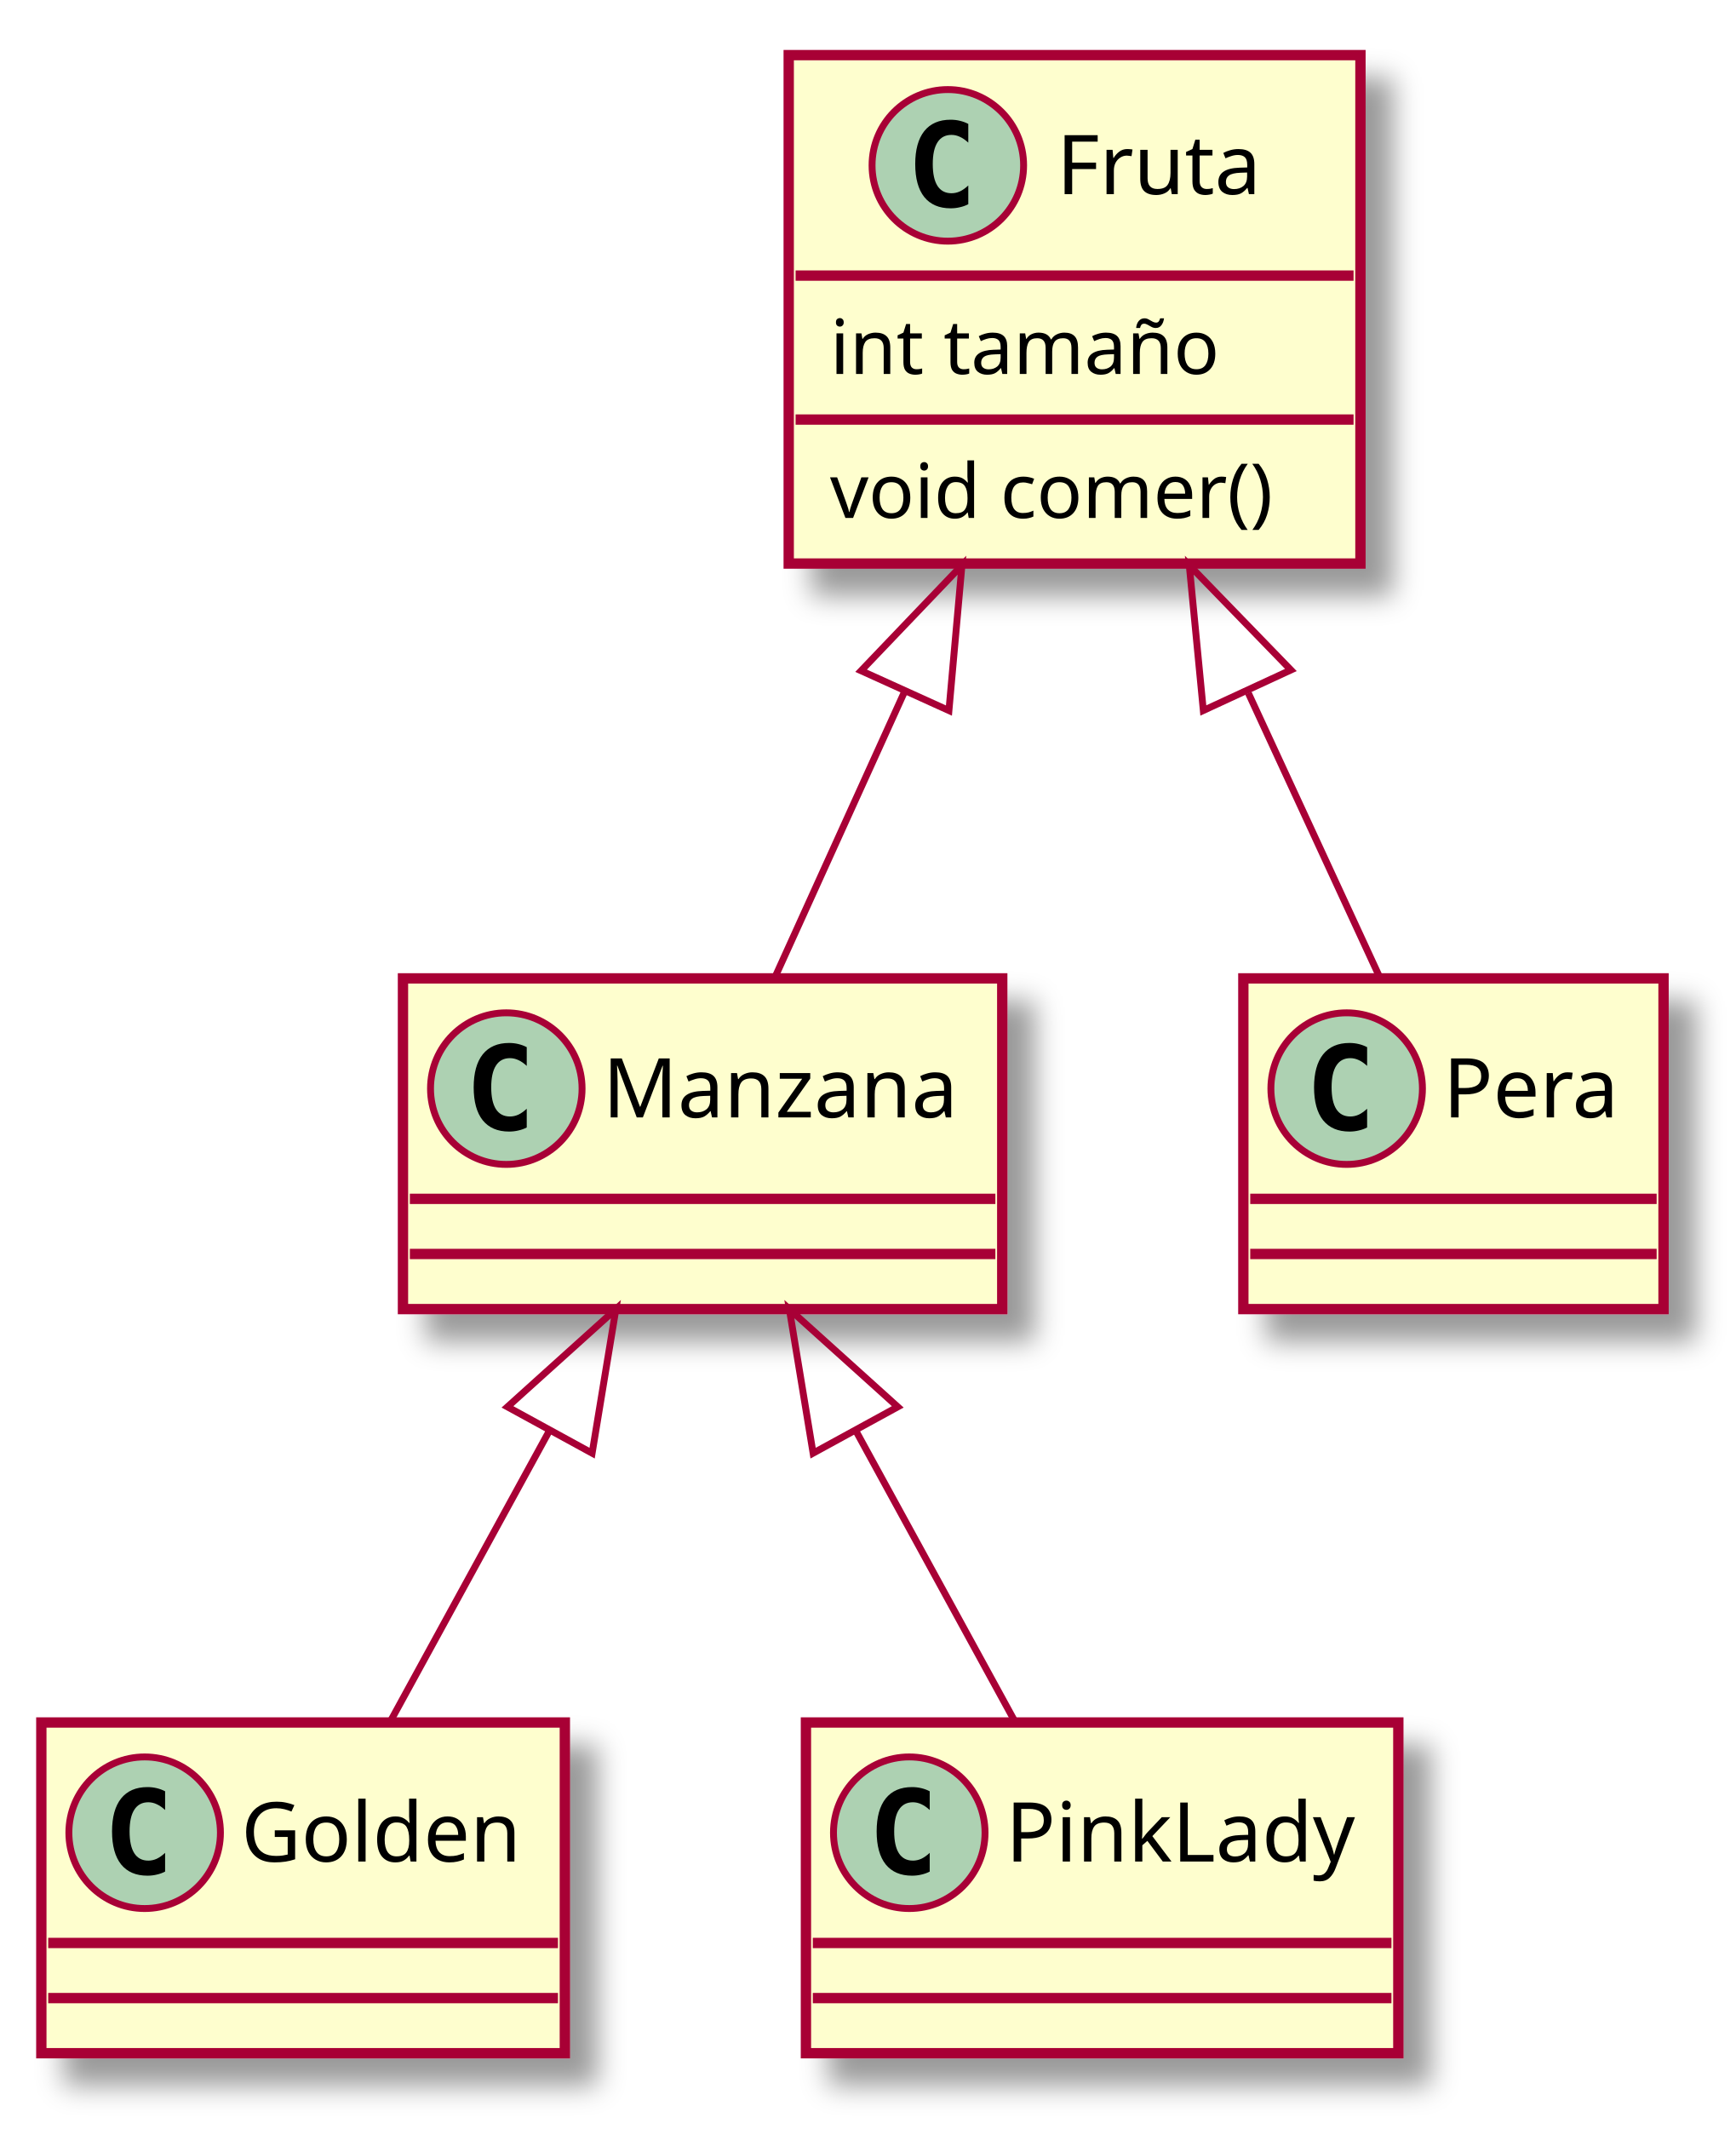
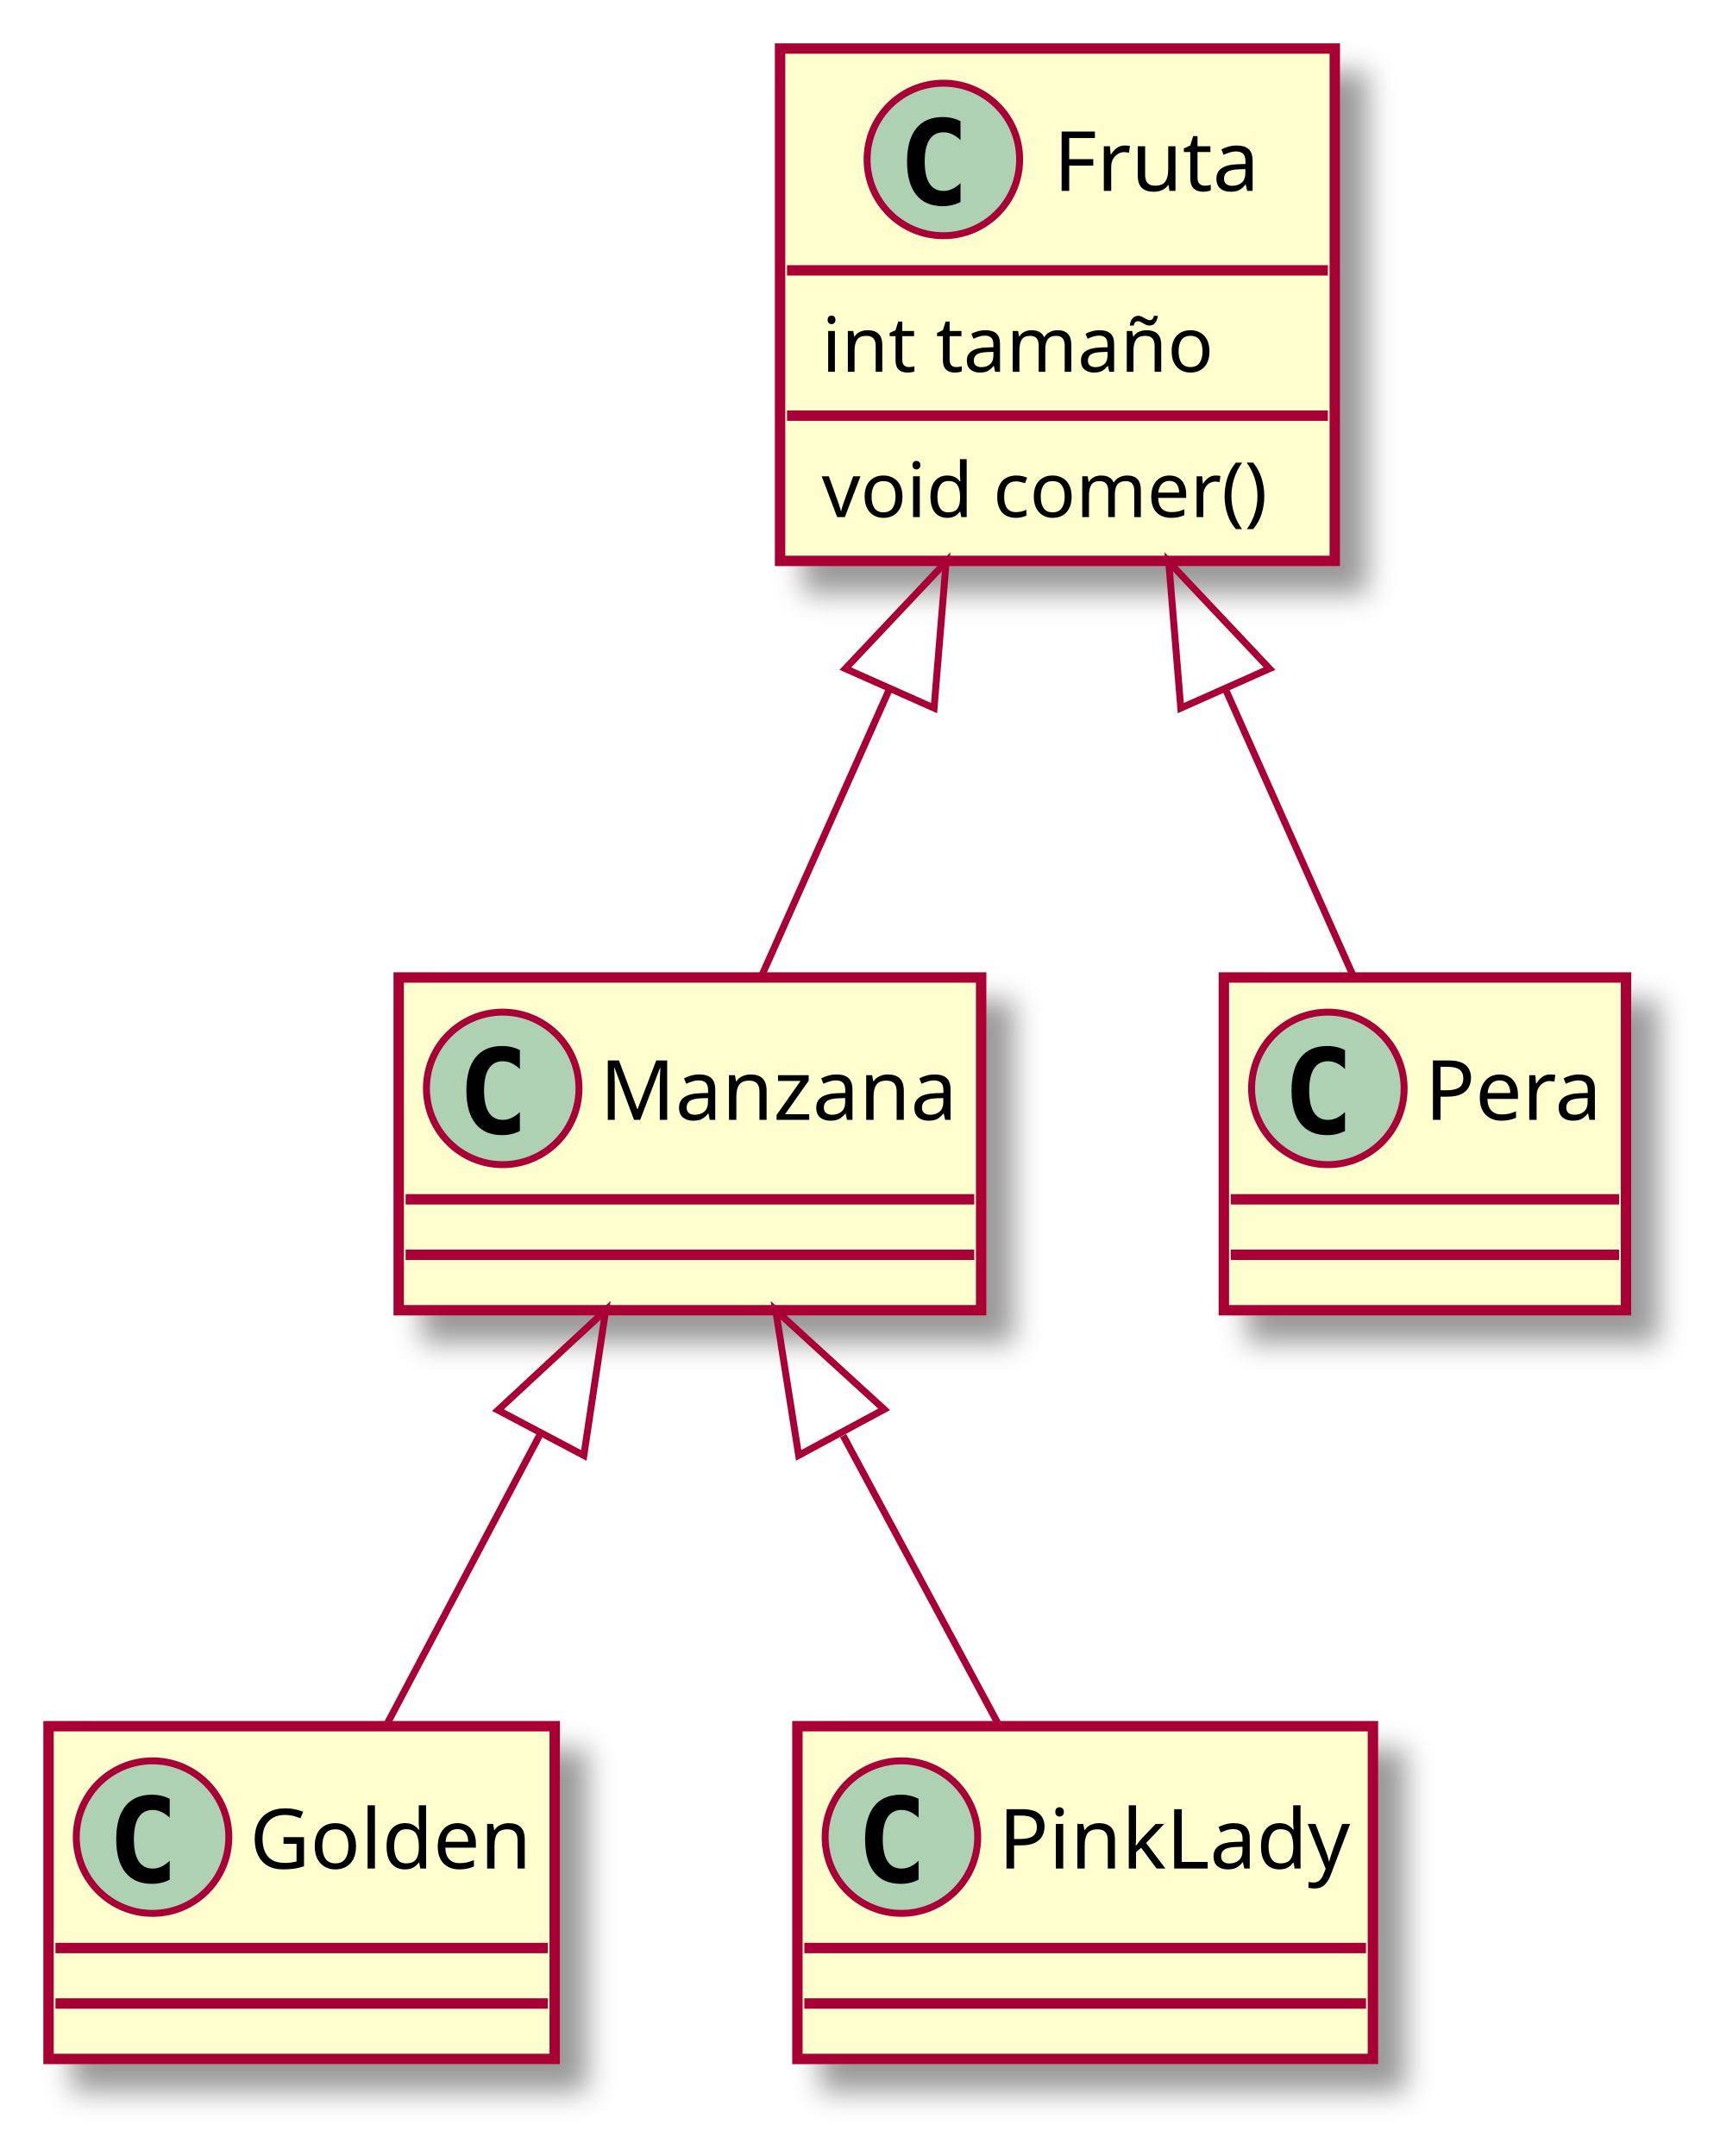
- <svg xmlns="http://www.w3.org/2000/svg" contentScriptType="application/ecmascript" contentStyleType="text/css" height="309px" preserveAspectRatio="none" style="width:252px;height:309px;" version="1.1" viewBox="0 0 252 309" width="252px" zoomAndPan="magnify">
+ <svg xmlns="http://www.w3.org/2000/svg" contentScriptType="application/ecmascript" contentStyleType="text/css" height="311px" preserveAspectRatio="none" style="width:248px;height:311px;" version="1.1" viewBox="0 0 248 311" width="248px" zoomAndPan="magnify">
  <defs>
    <filter height="300%" id="f1nrchg55bfejb" width="300%" x="-1" y="-1">
      <feGaussianBlur result="blurOut" stdDeviation="2.0" />
      <feColorMatrix in="blurOut" result="blurOut2" type="matrix" values="0 0 0 0 0 0 0 0 0 0 0 0 0 0 0 0 0 0 .4 0" />
      <feOffset dx="4.0" dy="4.0" in="blurOut2" result="blurOut3" />
      <feBlend in="SourceGraphic" in2="blurOut3" mode="normal" />
    </filter>
  </defs>
  <g>
-     <rect fill="#FEFECE" filter="url(#f1nrchg55bfejb)" height="73.792" id="Fruta" style="stroke: #A80036; stroke-width: 1.5;" width="83" x="114.5" y="8" />
-     <ellipse cx="137.6" cy="24" fill="#ADD1B2" rx="11" ry="11" style="stroke: #A80036; stroke-width: 1.0;" />
-     <path d="M140.569,29.641 Q139.991,29.938 139.35,30.078 Q138.709,30.234 138.006,30.234 Q135.506,30.234 134.178,28.594 Q132.866,26.938 132.866,23.812 Q132.866,20.688 134.178,19.031 Q135.506,17.375 138.006,17.375 Q138.709,17.375 139.35,17.531 Q140.006,17.688 140.569,17.984 L140.569,20.703 Q139.944,20.125 139.35,19.859 Q138.756,19.578 138.131,19.578 Q136.787,19.578 136.1,20.656 Q135.412,21.719 135.412,23.812 Q135.412,25.906 136.1,26.984 Q136.787,28.047 138.131,28.047 Q138.756,28.047 139.35,27.781 Q139.944,27.5 140.569,26.922 L140.569,29.641 Z " />
-     <text fill="#000000" font-family="sans-serif" font-size="12" lengthAdjust="spacingAndGlyphs" textLength="33" x="153.4" y="28.181">Fruta</text>
-     <line style="stroke: #A80036; stroke-width: 1.5;" x1="115.5" x2="196.5" y1="40" y2="40" />
-     <text fill="#000000" font-family="sans-serif" font-size="11" lengthAdjust="spacingAndGlyphs" textLength="61" x="120.5" y="54.28">int tamaño</text>
-     <line style="stroke: #A80036; stroke-width: 1.5;" x1="115.5" x2="196.5" y1="60.896" y2="60.896" />
-     <text fill="#000000" font-family="sans-serif" font-size="11" lengthAdjust="spacingAndGlyphs" textLength="71" x="120.5" y="75.176">void comer()</text>
-     <rect fill="#FEFECE" filter="url(#f1nrchg55bfejb)" height="48" id="Manzana" style="stroke: #A80036; stroke-width: 1.5;" width="87" x="58.5" y="142" />
-     <ellipse cx="73.5" cy="158" fill="#ADD1B2" rx="11" ry="11" style="stroke: #A80036; stroke-width: 1.0;" />
-     <path d="M76.469,163.641 Q75.891,163.938 75.25,164.078 Q74.609,164.234 73.906,164.234 Q71.406,164.234 70.078,162.594 Q68.766,160.938 68.766,157.812 Q68.766,154.688 70.078,153.031 Q71.406,151.375 73.906,151.375 Q74.609,151.375 75.25,151.531 Q75.906,151.688 76.469,151.984 L76.469,154.703 Q75.844,154.125 75.25,153.859 Q74.656,153.578 74.031,153.578 Q72.688,153.578 72,154.656 Q71.312,155.719 71.312,157.812 Q71.312,159.906 72,160.984 Q72.688,162.047 74.031,162.047 Q74.656,162.047 75.25,161.781 Q75.844,161.5 76.469,160.922 L76.469,163.641 Z " />
-     <text fill="#000000" font-family="sans-serif" font-size="12" lengthAdjust="spacingAndGlyphs" textLength="55" x="87.5" y="162.181">Manzana</text>
-     <line style="stroke: #A80036; stroke-width: 1.5;" x1="59.5" x2="144.5" y1="174" y2="174" />
-     <line style="stroke: #A80036; stroke-width: 1.5;" x1="59.5" x2="144.5" y1="182" y2="182" />
-     <rect fill="#FEFECE" filter="url(#f1nrchg55bfejb)" height="48" id="Pera" style="stroke: #A80036; stroke-width: 1.5;" width="61" x="180.5" y="142" />
-     <ellipse cx="195.5" cy="158" fill="#ADD1B2" rx="11" ry="11" style="stroke: #A80036; stroke-width: 1.0;" />
-     <path d="M198.469,163.641 Q197.891,163.938 197.25,164.078 Q196.609,164.234 195.906,164.234 Q193.406,164.234 192.078,162.594 Q190.766,160.938 190.766,157.812 Q190.766,154.688 192.078,153.031 Q193.406,151.375 195.906,151.375 Q196.609,151.375 197.25,151.531 Q197.906,151.688 198.469,151.984 L198.469,154.703 Q197.844,154.125 197.25,153.859 Q196.656,153.578 196.031,153.578 Q194.688,153.578 194,154.656 Q193.312,155.719 193.312,157.812 Q193.312,159.906 194,160.984 Q194.688,162.047 196.031,162.047 Q196.656,162.047 197.25,161.781 Q197.844,161.5 198.469,160.922 L198.469,163.641 Z " />
-     <text fill="#000000" font-family="sans-serif" font-size="12" lengthAdjust="spacingAndGlyphs" textLength="29" x="209.5" y="162.181">Pera</text>
-     <line style="stroke: #A80036; stroke-width: 1.5;" x1="181.5" x2="240.5" y1="174" y2="174" />
-     <line style="stroke: #A80036; stroke-width: 1.5;" x1="181.5" x2="240.5" y1="182" y2="182" />
-     <rect fill="#FEFECE" filter="url(#f1nrchg55bfejb)" height="48" id="Golden" style="stroke: #A80036; stroke-width: 1.5;" width="76" x="6" y="250" />
-     <ellipse cx="21" cy="266" fill="#ADD1B2" rx="11" ry="11" style="stroke: #A80036; stroke-width: 1.0;" />
-     <path d="M23.969,271.641 Q23.391,271.938 22.75,272.078 Q22.109,272.234 21.406,272.234 Q18.906,272.234 17.578,270.594 Q16.266,268.938 16.266,265.812 Q16.266,262.688 17.578,261.031 Q18.906,259.375 21.406,259.375 Q22.109,259.375 22.75,259.531 Q23.406,259.688 23.969,259.984 L23.969,262.703 Q23.344,262.125 22.75,261.859 Q22.156,261.578 21.531,261.578 Q20.188,261.578 19.5,262.656 Q18.812,263.719 18.812,265.812 Q18.812,267.906 19.5,268.984 Q20.188,270.047 21.531,270.047 Q22.156,270.047 22.75,269.781 Q23.344,269.5 23.969,268.922 L23.969,271.641 Z " />
-     <text fill="#000000" font-family="sans-serif" font-size="12" lengthAdjust="spacingAndGlyphs" textLength="44" x="35" y="270.181">Golden</text>
-     <line style="stroke: #A80036; stroke-width: 1.5;" x1="7" x2="81" y1="282" y2="282" />
-     <line style="stroke: #A80036; stroke-width: 1.5;" x1="7" x2="81" y1="290" y2="290" />
-     <rect fill="#FEFECE" filter="url(#f1nrchg55bfejb)" height="48" id="PinkLady" style="stroke: #A80036; stroke-width: 1.5;" width="86" x="117" y="250" />
-     <ellipse cx="132" cy="266" fill="#ADD1B2" rx="11" ry="11" style="stroke: #A80036; stroke-width: 1.0;" />
-     <path d="M134.969,271.641 Q134.391,271.938 133.75,272.078 Q133.109,272.234 132.406,272.234 Q129.906,272.234 128.578,270.594 Q127.266,268.938 127.266,265.812 Q127.266,262.688 128.578,261.031 Q129.906,259.375 132.406,259.375 Q133.109,259.375 133.75,259.531 Q134.406,259.688 134.969,259.984 L134.969,262.703 Q134.344,262.125 133.75,261.859 Q133.156,261.578 132.531,261.578 Q131.188,261.578 130.5,262.656 Q129.812,263.719 129.812,265.812 Q129.812,267.906 130.5,268.984 Q131.188,270.047 132.531,270.047 Q133.156,270.047 133.75,269.781 Q134.344,269.5 134.969,268.922 L134.969,271.641 Z " />
-     <text fill="#000000" font-family="sans-serif" font-size="12" lengthAdjust="spacingAndGlyphs" textLength="54" x="146" y="270.181">PinkLady</text>
-     <line style="stroke: #A80036; stroke-width: 1.5;" x1="118" x2="202" y1="282" y2="282" />
-     <line style="stroke: #A80036; stroke-width: 1.5;" x1="118" x2="202" y1="290" y2="290" />
-     <path d="M131.22,100.6 C124.63,115.12 117.87,130.04 112.5,141.85 " fill="none" id="Fruta-Manzana" style="stroke: #A80036; stroke-width: 1.0;" />
-     <polygon fill="none" points="125.01,97.35,139.65,82.03,137.76,103.13,125.01,97.35" style="stroke: #A80036; stroke-width: 1.0;" />
-     <path d="M181.23,100.6 C187.95,115.12 194.84,130.04 200.3,141.85 " fill="none" id="Fruta-Pera" style="stroke: #A80036; stroke-width: 1.0;" />
-     <polygon fill="none" points="174.69,103.12,172.65,82.03,187.4,97.24,174.69,103.12" style="stroke: #A80036; stroke-width: 1.0;" />
-     <path d="M79.78,207.61 C71.99,221.85 63.51,237.35 56.76,249.68 " fill="none" id="Manzana-Golden" style="stroke: #A80036; stroke-width: 1.0;" />
-     <polygon fill="none" points="73.67,204.19,89.41,190,85.96,210.91,73.67,204.19" style="stroke: #A80036; stroke-width: 1.0;" />
-     <path d="M124.22,207.61 C132.01,221.85 140.49,237.35 147.24,249.68 " fill="none" id="Manzana-PinkLady" style="stroke: #A80036; stroke-width: 1.0;" />
-     <polygon fill="none" points="118.04,210.91,114.59,190,130.33,204.19,118.04,210.91" style="stroke: #A80036; stroke-width: 1.0;" />
+     <rect codeLine="1" fill="#FEFECE" filter="url(#f1nrchg55bfejb)" height="73.91" id="Fruta" style="stroke: #A80036; stroke-width: 1.5;" width="80" x="112.5" y="7" />
+     <ellipse cx="136.05" cy="23" fill="#ADD1B2" rx="11" ry="11" style="stroke: #A80036; stroke-width: 1.0;" />
+     <path d="M138.523,29.143 Q137.942,29.442 137.303,29.591 Q136.664,29.741 135.958,29.741 Q133.451,29.741 132.131,28.089 Q130.812,26.437 130.812,23.316 Q130.812,20.186 132.131,18.535 Q133.451,16.883 135.958,16.883 Q136.664,16.883 137.311,17.032 Q137.959,17.182 138.523,17.48 L138.523,20.203 Q137.892,19.622 137.299,19.352 Q136.705,19.082 136.074,19.082 Q134.73,19.082 134.045,20.149 Q133.36,21.216 133.36,23.316 Q133.36,25.408 134.045,26.474 Q134.73,27.541 136.074,27.541 Q136.705,27.541 137.299,27.271 Q137.892,27.002 138.523,26.42 Z " fill="#000000" />
+     <text fill="#000000" font-family="sans-serif" font-size="12" lengthAdjust="spacingAndGlyphs" textLength="29" x="151.95" y="27.535">Fruta</text>
+     <line style="stroke: #A80036; stroke-width: 1.5;" x1="113.5" x2="191.5" y1="39" y2="39" />
+     <text fill="#000000" font-family="sans-serif" font-size="11" lengthAdjust="spacingAndGlyphs" textLength="57" x="118.5" y="53.635">int tamaño</text>
+     <line style="stroke: #A80036; stroke-width: 1.5;" x1="113.5" x2="191.5" y1="59.955" y2="59.955" />
+     <text fill="#000000" font-family="sans-serif" font-size="11" lengthAdjust="spacingAndGlyphs" textLength="68" x="118.5" y="74.59">void comer()</text>
+     <rect fill="#FEFECE" filter="url(#f1nrchg55bfejb)" height="48" id="Manzana" style="stroke: #A80036; stroke-width: 1.5;" width="84" x="57.5" y="141" />
+     <ellipse cx="72.5" cy="157" fill="#ADD1B2" rx="11" ry="11" style="stroke: #A80036; stroke-width: 1.0;" />
+     <path d="M74.973,163.143 Q74.392,163.442 73.753,163.591 Q73.114,163.741 72.408,163.741 Q69.901,163.741 68.582,162.089 Q67.262,160.437 67.262,157.316 Q67.262,154.186 68.582,152.535 Q69.901,150.883 72.408,150.883 Q73.114,150.883 73.761,151.032 Q74.409,151.182 74.973,151.481 L74.973,154.203 Q74.342,153.622 73.749,153.352 Q73.155,153.083 72.524,153.083 Q71.18,153.083 70.495,154.149 Q69.81,155.216 69.81,157.316 Q69.81,159.408 70.495,160.474 Q71.18,161.541 72.524,161.541 Q73.155,161.541 73.749,161.271 Q74.342,161.001 74.973,160.42 Z " fill="#000000" />
+     <text fill="#000000" font-family="sans-serif" font-size="12" lengthAdjust="spacingAndGlyphs" textLength="52" x="86.5" y="161.535">Manzana</text>
+     <line style="stroke: #A80036; stroke-width: 1.5;" x1="58.5" x2="140.5" y1="173" y2="173" />
+     <line style="stroke: #A80036; stroke-width: 1.5;" x1="58.5" x2="140.5" y1="181" y2="181" />
+     <rect fill="#FEFECE" filter="url(#f1nrchg55bfejb)" height="48" id="Pera" style="stroke: #A80036; stroke-width: 1.5;" width="58" x="176.5" y="141" />
+     <ellipse cx="191.5" cy="157" fill="#ADD1B2" rx="11" ry="11" style="stroke: #A80036; stroke-width: 1.0;" />
+     <path d="M193.973,163.143 Q193.392,163.442 192.753,163.591 Q192.114,163.741 191.408,163.741 Q188.901,163.741 187.582,162.089 Q186.262,160.437 186.262,157.316 Q186.262,154.186 187.582,152.535 Q188.901,150.883 191.408,150.883 Q192.114,150.883 192.761,151.032 Q193.409,151.182 193.973,151.481 L193.973,154.203 Q193.342,153.622 192.749,153.352 Q192.155,153.083 191.524,153.083 Q190.18,153.083 189.495,154.149 Q188.81,155.216 188.81,157.316 Q188.81,159.408 189.495,160.474 Q190.18,161.541 191.524,161.541 Q192.155,161.541 192.749,161.271 Q193.342,161.001 193.973,160.42 Z " fill="#000000" />
+     <text fill="#000000" font-family="sans-serif" font-size="12" lengthAdjust="spacingAndGlyphs" textLength="26" x="205.5" y="161.535">Pera</text>
+     <line style="stroke: #A80036; stroke-width: 1.5;" x1="177.5" x2="233.5" y1="173" y2="173" />
+     <line style="stroke: #A80036; stroke-width: 1.5;" x1="177.5" x2="233.5" y1="181" y2="181" />
+     <rect fill="#FEFECE" filter="url(#f1nrchg55bfejb)" height="48" id="Golden" style="stroke: #A80036; stroke-width: 1.5;" width="73" x="7" y="249" />
+     <ellipse cx="22" cy="265" fill="#ADD1B2" rx="11" ry="11" style="stroke: #A80036; stroke-width: 1.0;" />
+     <path d="M24.473,271.143 Q23.892,271.442 23.253,271.591 Q22.614,271.741 21.908,271.741 Q19.401,271.741 18.081,270.089 Q16.762,268.437 16.762,265.316 Q16.762,262.187 18.081,260.535 Q19.401,258.883 21.908,258.883 Q22.614,258.883 23.261,259.032 Q23.909,259.182 24.473,259.481 L24.473,262.203 Q23.842,261.622 23.249,261.352 Q22.655,261.082 22.024,261.082 Q20.68,261.082 19.995,262.149 Q19.31,263.216 19.31,265.316 Q19.31,267.408 19.995,268.474 Q20.68,269.541 22.024,269.541 Q22.655,269.541 23.249,269.271 Q23.842,269.002 24.473,268.42 Z " fill="#000000" />
+     <text fill="#000000" font-family="sans-serif" font-size="12" lengthAdjust="spacingAndGlyphs" textLength="41" x="36" y="269.535">Golden</text>
+     <line style="stroke: #A80036; stroke-width: 1.5;" x1="8" x2="79" y1="281" y2="281" />
+     <line style="stroke: #A80036; stroke-width: 1.5;" x1="8" x2="79" y1="289" y2="289" />
+     <rect fill="#FEFECE" filter="url(#f1nrchg55bfejb)" height="48" id="PinkLady" style="stroke: #A80036; stroke-width: 1.5;" width="83" x="115" y="249" />
+     <ellipse cx="130" cy="265" fill="#ADD1B2" rx="11" ry="11" style="stroke: #A80036; stroke-width: 1.0;" />
+     <path d="M132.473,271.143 Q131.892,271.442 131.253,271.591 Q130.614,271.741 129.908,271.741 Q127.401,271.741 126.082,270.089 Q124.762,268.437 124.762,265.316 Q124.762,262.187 126.082,260.535 Q127.401,258.883 129.908,258.883 Q130.614,258.883 131.261,259.032 Q131.909,259.182 132.473,259.481 L132.473,262.203 Q131.842,261.622 131.249,261.352 Q130.655,261.082 130.024,261.082 Q128.68,261.082 127.995,262.149 Q127.31,263.216 127.31,265.316 Q127.31,267.408 127.995,268.474 Q128.68,269.541 130.024,269.541 Q130.655,269.541 131.249,269.271 Q131.842,269.002 132.473,268.42 Z " fill="#000000" />
+     <text fill="#000000" font-family="sans-serif" font-size="12" lengthAdjust="spacingAndGlyphs" textLength="51" x="144" y="269.535">PinkLady</text>
+     <line style="stroke: #A80036; stroke-width: 1.5;" x1="116" x2="197" y1="281" y2="281" />
+     <line style="stroke: #A80036; stroke-width: 1.5;" x1="116" x2="197" y1="289" y2="289" />
+     <path codeLine="6" d="M128.18,99.6 C121.71,114.12 115.07,129.04 109.81,140.85 " fill="none" id="Fruta-backto-Manzana" style="stroke: #A80036; stroke-width: 1.0;" />
+     <polygon fill="none" points="121.92,96.45,136.45,81.03,134.71,102.14,121.92,96.45" style="stroke: #A80036; stroke-width: 1.0;" />
+     <path codeLine="7" d="M176.82,99.6 C183.29,114.12 189.93,129.04 195.19,140.85 " fill="none" id="Fruta-backto-Pera" style="stroke: #A80036; stroke-width: 1.0;" />
+     <polygon fill="none" points="170.29,102.14,168.55,81.03,183.08,96.45,170.29,102.14" style="stroke: #A80036; stroke-width: 1.0;" />
+     <path codeLine="9" d="M77.79,207.09 C70.34,221.2 62.26,236.48 55.82,248.68 " fill="none" id="Manzana-backto-Golden" style="stroke: #A80036; stroke-width: 1.0;" />
+     <polygon fill="none" points="71.82,203.41,87.35,189,84.2,209.95,71.82,203.41" style="stroke: #A80036; stroke-width: 1.0;" />
+     <path codeLine="10" d="M121.6,207.09 C129.18,221.2 137.4,236.48 143.96,248.68 " fill="none" id="Manzana-backto-PinkLady" style="stroke: #A80036; stroke-width: 1.0;" />
+     <polygon fill="none" points="115.18,209.93,111.87,189,127.51,203.3,115.18,209.93" style="stroke: #A80036; stroke-width: 1.0;" />
  </g>
</svg>
